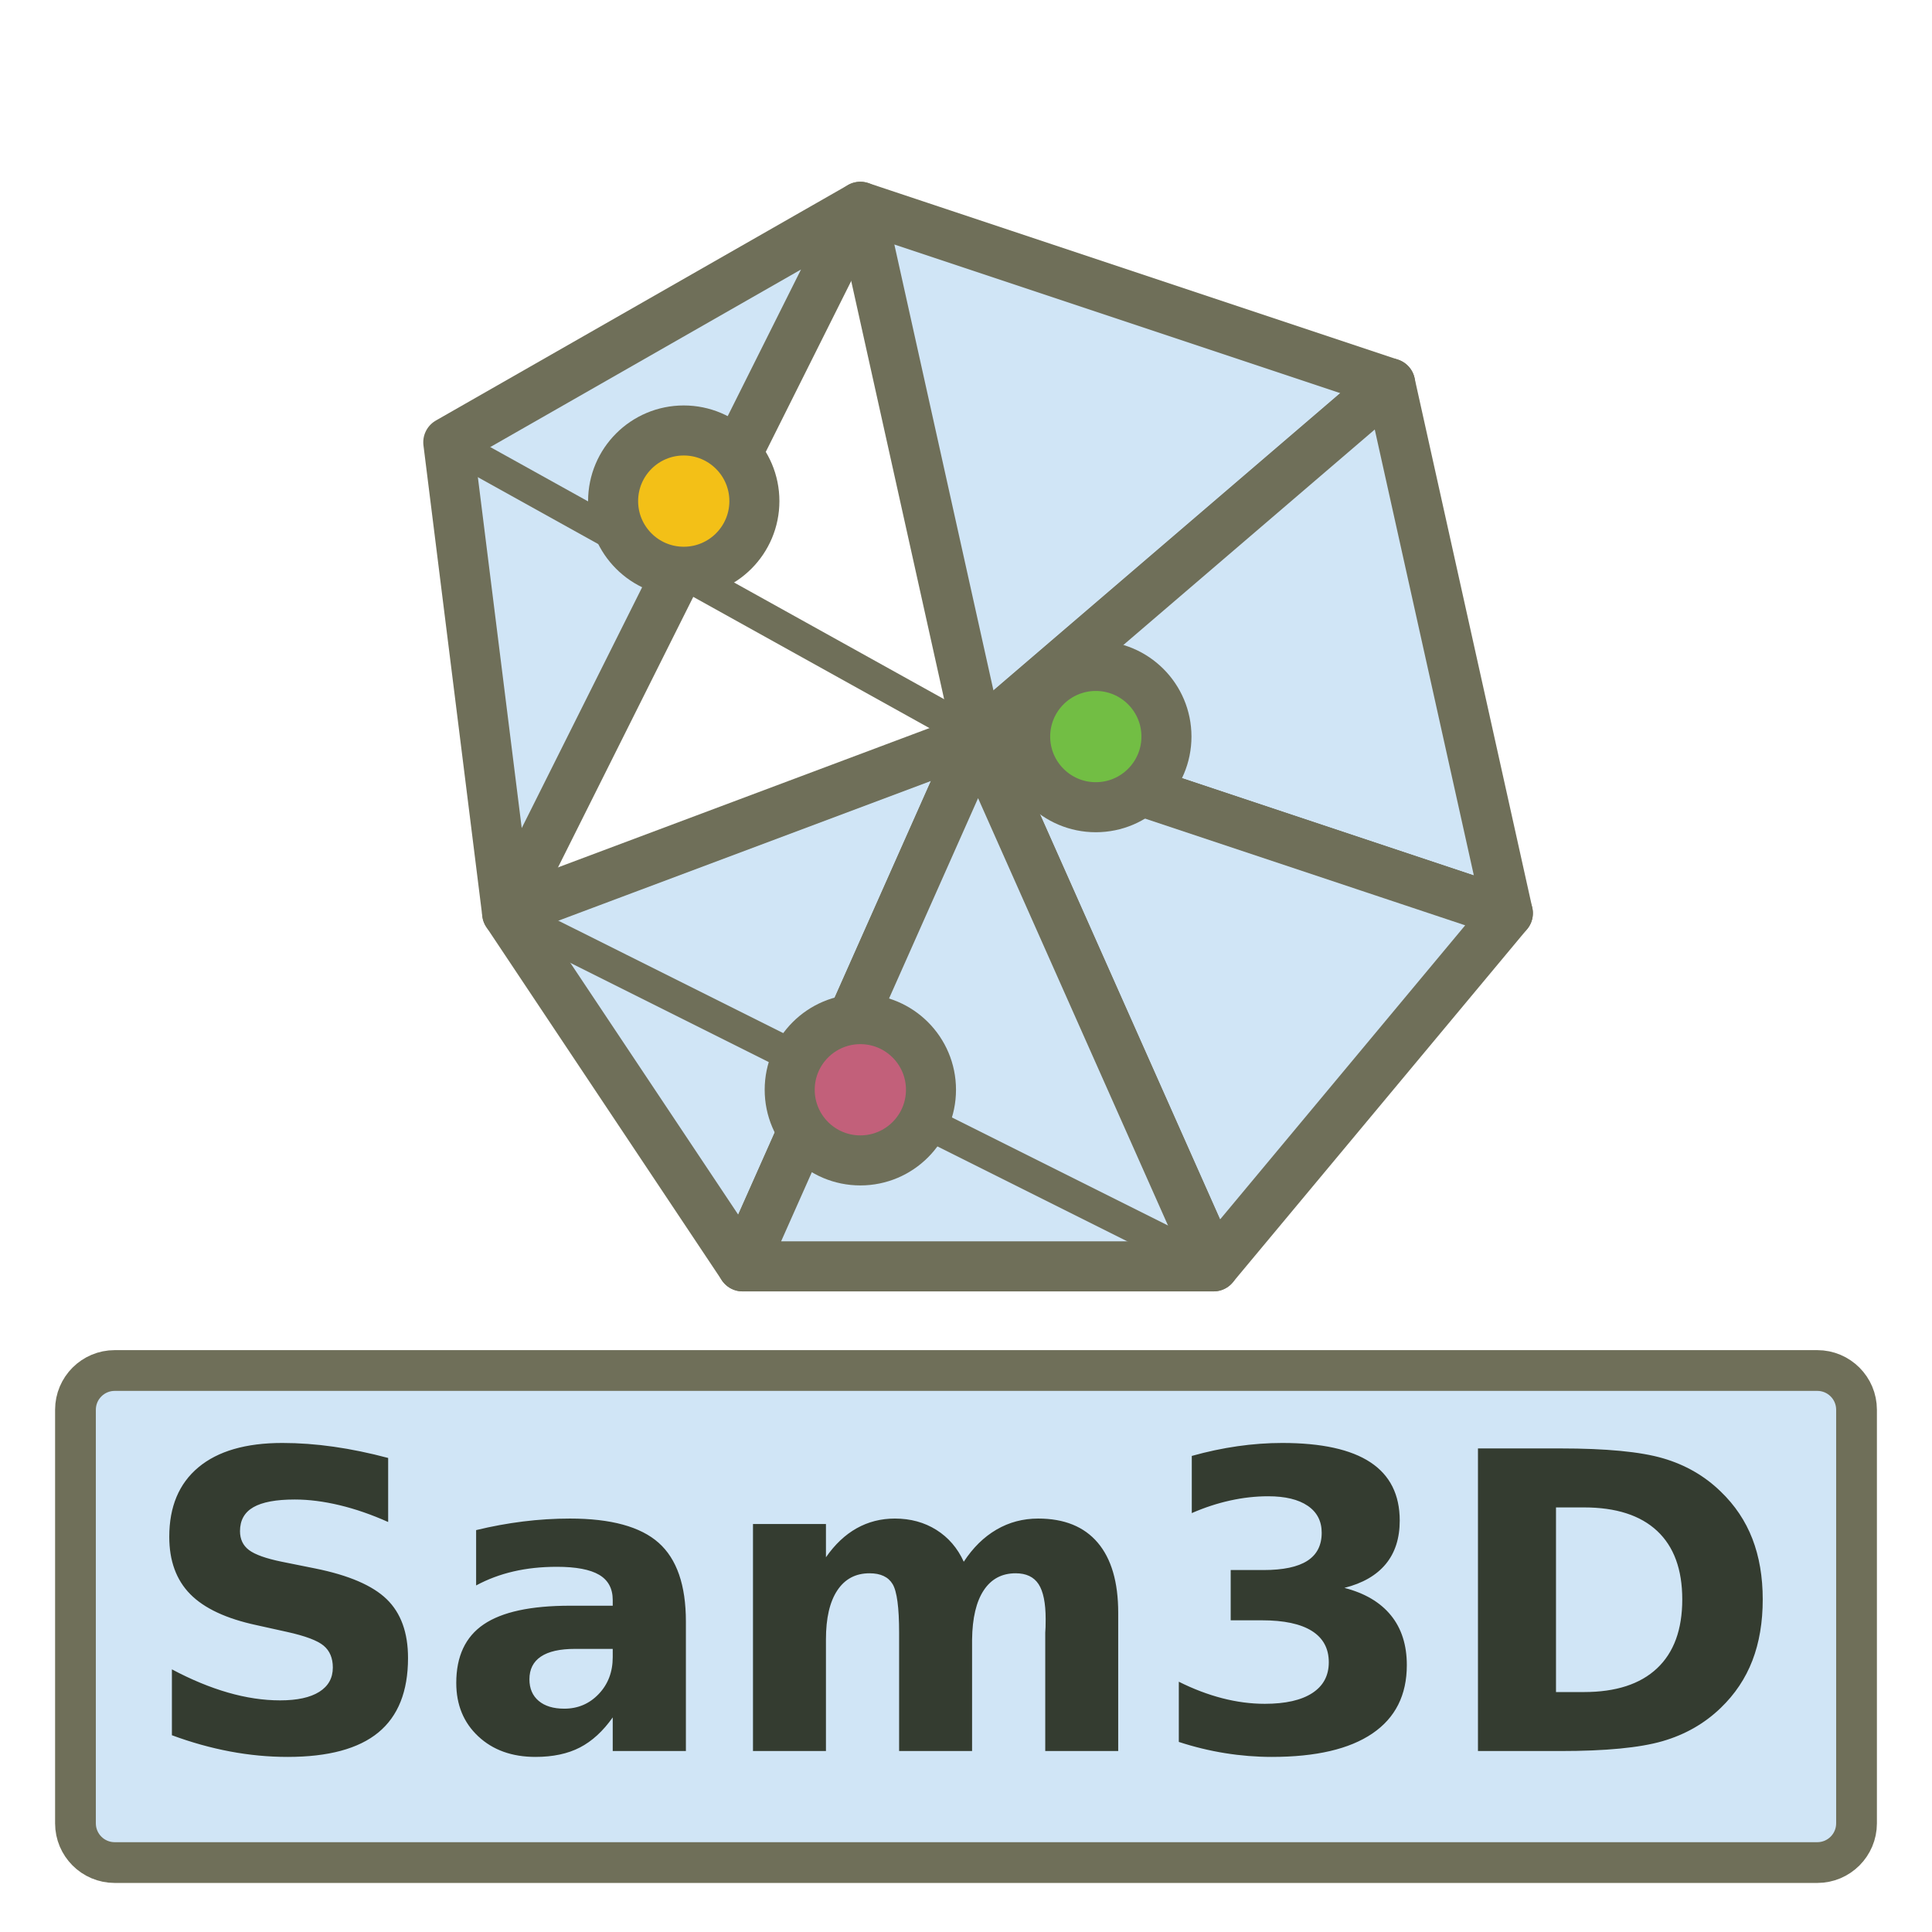
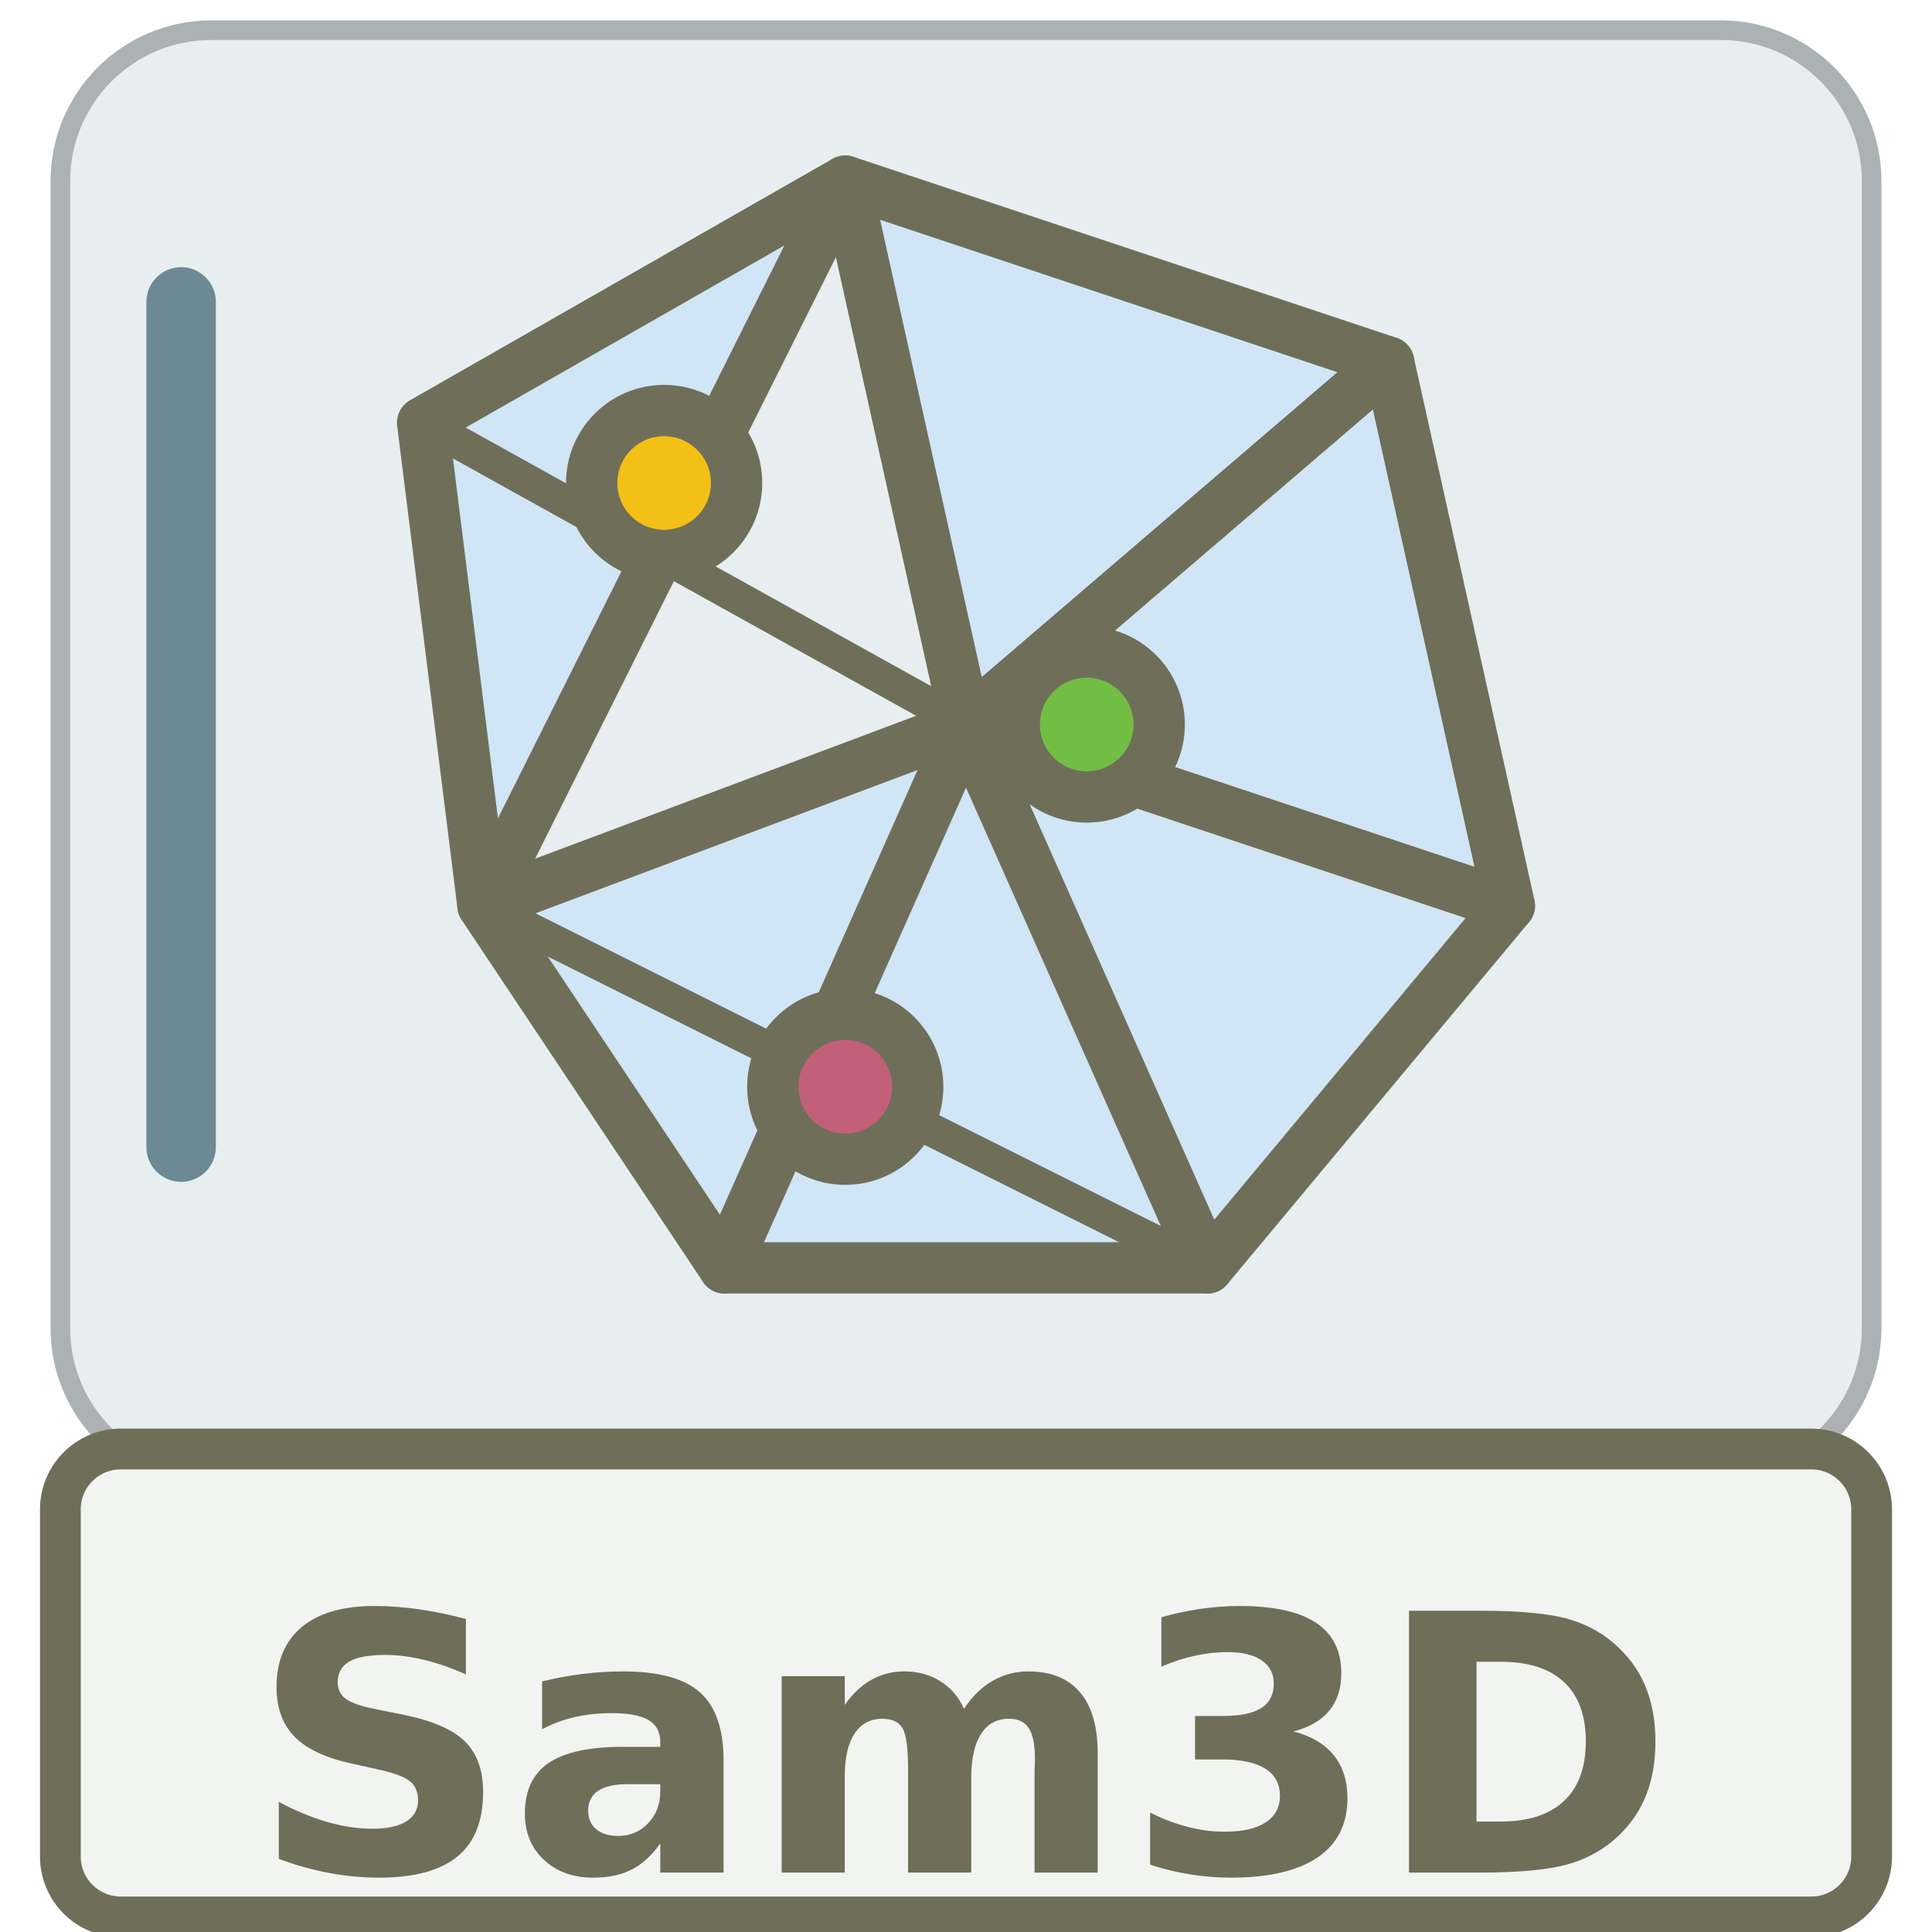
<svg xmlns="http://www.w3.org/2000/svg" width="128" height="128" viewBox="0 0 64 64" stroke="#6F6F59" stroke-width="1.35" stroke-linecap="round" stroke-linejoin="round">
-   <g stroke-width=".85" transform="translate(9 1) scale(1.95)">
+   <rect x="2" y="1" width="60" height="48" rx="5" fill="#E7EEF0" stroke="#ABB2B3" stroke-width=".65" />
+   <path d="M 6 10 V 38" stroke="#6D8A94" stroke-width="2.3" stroke-linecap="round" />
+   <g data-feature="shape" transform="translate(8 0) scale(2)" stroke-width=".85">
    <path d="M 3 7 L 10 3 L 4 15 Z" fill="#D0E5F6" stroke="#6F6F59" />
    <path d="M 10 3 L 19 6 L 12 12 Z" fill="#D0E5F6" stroke="#6F6F59" />
    <path d="M 19 6 L 21 15 L 12 12 Z" fill="#D0E5F6" stroke="#6F6F59" />
    <path d="M 4 15 L 12 12 L 8 21 Z" fill="#D0E5F6" stroke="#6F6F59" />
    <path d="M 12 12 L 21 15 L 16 21 Z" fill="#D0E5F6" stroke="#6F6F59" />
    <path d="M 8 21 L 12 12 L 16 21 Z" fill="#D0E5F6" stroke="#6F6F59" />
    <path d="M 3 7 L 10 3 L 19 6 L 21 15 L 16 21 L 8 21 L 4 15 Z M 3 7 L 12 12 L 19 6 M 12 12 L 21 15 M 12 12 L 8 21 M 4 15 L 16 21" fill="none" stroke-width="0.55" />
    <circle cx="7" cy="8" r="1.2" fill="#F3C017" stroke="#6F6F59" />
    <circle cx="14" cy="12" r="1.2" fill="#72BE44" stroke="#6F6F59" />
    <circle cx="10" cy="18" r="1.2" fill="#C2607A" stroke="#6F6F59" />
  </g>
-   <rect x="2.5" y="45.4" width="59" height="16.3" rx="1.3" fill="#D0E5F6" stroke="#6F6F59" />
+   <rect x="2" y="48" width="60" height="15.5" rx="2" fill="#F2F4F2" />
  <g data-plugin-name="SAM3D" data-name-lines="1">
-     <path data-label="Sam3D" d="M1227 -1446V-1130Q1104 -1185 987.0 -1213.0Q870 -1241 766 -1241Q628 -1241 562.0 -1203.0Q496 -1165 496 -1085Q496 -1025 540.5 -991.5Q585 -958 702 -934L866 -901Q1115 -851 1220.0 -749.0Q1325 -647 1325 -459Q1325 -212 1178.5 -91.5Q1032 29 731 29Q589 29 446.0 2.0Q303 -25 160 -78V-403Q303 -327 436.5 -288.5Q570 -250 694 -250Q820 -250 887.0 -292.0Q954 -334 954 -412Q954 -482 908.5 -520.0Q863 -558 727 -588L578 -621Q354 -669 250.5 -774.0Q147 -879 147 -1057Q147 -1280 291.0 -1400.0Q435 -1520 705 -1520Q828 -1520 958.0 -1501.5Q1088 -1483 1227 -1446ZM2149 -504Q2037 -504 1980.5 -466.0Q1924 -428 1924 -354Q1924 -286 1969.5 -247.5Q2015 -209 2096 -209Q2197 -209 2266.0 -281.5Q2335 -354 2335 -463V-504ZM2696 -639V0H2335V-166Q2263 -64 2173.0 -17.5Q2083 29 1954 29Q1780 29 1671.5 -72.5Q1563 -174 1563 -336Q1563 -533 1698.5 -625.0Q1834 -717 2124 -717H2335V-745Q2335 -830 2268.0 -869.5Q2201 -909 2059 -909Q1944 -909 1845.0 -886.0Q1746 -863 1661 -817V-1090Q1776 -1118 1892.0 -1132.5Q2008 -1147 2124 -1147Q2427 -1147 2561.5 -1027.5Q2696 -908 2696 -639ZM4067 -934Q4135 -1038 4228.5 -1092.5Q4322 -1147 4434 -1147Q4627 -1147 4728.0 -1028.0Q4829 -909 4829 -682V0H4469V-584Q4470 -597 4470.5 -611.0Q4471 -625 4471 -651Q4471 -770 4436.0 -823.5Q4401 -877 4323 -877Q4221 -877 4165.5 -793.0Q4110 -709 4108 -550V0H3748V-584Q3748 -770 3716.0 -823.5Q3684 -877 3602 -877Q3499 -877 3443.0 -792.5Q3387 -708 3387 -551V0H3027V-1120H3387V-956Q3453 -1051 3538.5 -1099.0Q3624 -1147 3727 -1147Q3843 -1147 3932.0 -1091.0Q4021 -1035 4067 -934ZM5945 -805Q6096 -766 6174.5 -669.5Q6253 -573 6253 -424Q6253 -202 6083.0 -86.5Q5913 29 5587 29Q5472 29 5356.5 10.5Q5241 -8 5128 -45V-342Q5236 -288 5342.5 -260.5Q5449 -233 5552 -233Q5705 -233 5786.5 -286.0Q5868 -339 5868 -438Q5868 -540 5784.5 -592.5Q5701 -645 5538 -645H5384V-893H5546Q5691 -893 5762.0 -938.5Q5833 -984 5833 -1077Q5833 -1163 5764.0 -1210.0Q5695 -1257 5569 -1257Q5476 -1257 5381.0 -1236.0Q5286 -1215 5192 -1174V-1456Q5306 -1488 5418.0 -1504.0Q5530 -1520 5638 -1520Q5929 -1520 6073.5 -1424.5Q6218 -1329 6218 -1137Q6218 -1006 6149.0 -922.5Q6080 -839 5945 -805ZM6989 -1202V-291H7127Q7363 -291 7487.5 -408.0Q7612 -525 7612 -748Q7612 -970 7488.0 -1086.0Q7364 -1202 7127 -1202ZM6604 -1493H7010Q7350 -1493 7516.5 -1444.5Q7683 -1396 7802 -1280Q7907 -1179 7958.0 -1047.0Q8009 -915 8009 -748Q8009 -579 7958.0 -446.5Q7907 -314 7802 -213Q7682 -97 7514.0 -48.5Q7346 0 7010 0H6604Z" transform="translate(4.62027 58.00529) scale(0.006714)" fill="#343C30" stroke="none" />
+     <path data-label="Sam3D" d="M1227 -1446V-1130Q1104 -1185 987.0 -1213.0Q870 -1241 766 -1241Q628 -1241 562.0 -1203.0Q496 -1165 496 -1085Q496 -1025 540.5 -991.5Q585 -958 702 -934L866 -901Q1115 -851 1220.0 -749.0Q1325 -647 1325 -459Q1325 -212 1178.5 -91.5Q1032 29 731 29Q589 29 446.0 2.0Q303 -25 160 -78V-403Q303 -327 436.5 -288.5Q570 -250 694 -250Q820 -250 887.0 -292.0Q954 -334 954 -412Q954 -482 908.5 -520.0Q863 -558 727 -588L578 -621Q354 -669 250.5 -774.0Q147 -879 147 -1057Q147 -1280 291.0 -1400.0Q435 -1520 705 -1520Q828 -1520 958.0 -1501.5Q1088 -1483 1227 -1446ZM2149 -504Q2037 -504 1980.5 -466.0Q1924 -428 1924 -354Q1924 -286 1969.5 -247.5Q2015 -209 2096 -209Q2197 -209 2266.0 -281.5Q2335 -354 2335 -463V-504ZM2696 -639V0H2335V-166Q2263 -64 2173.0 -17.5Q2083 29 1954 29Q1780 29 1671.5 -72.5Q1563 -174 1563 -336Q1563 -533 1698.5 -625.0Q1834 -717 2124 -717H2335V-745Q2335 -830 2268.0 -869.5Q2201 -909 2059 -909Q1944 -909 1845.0 -886.0Q1746 -863 1661 -817V-1090Q1776 -1118 1892.0 -1132.5Q2008 -1147 2124 -1147Q2427 -1147 2561.5 -1027.5Q2696 -908 2696 -639ZM4067 -934Q4135 -1038 4228.5 -1092.5Q4322 -1147 4434 -1147Q4627 -1147 4728.0 -1028.0Q4829 -909 4829 -682V0H4469V-584Q4470 -597 4470.5 -611.0Q4471 -625 4471 -651Q4471 -770 4436.0 -823.5Q4401 -877 4323 -877Q4221 -877 4165.5 -793.0Q4110 -709 4108 -550V0H3748V-584Q3748 -770 3716.0 -823.5Q3684 -877 3602 -877Q3499 -877 3443.0 -792.5Q3387 -708 3387 -551V0H3027V-1120H3387V-956Q3453 -1051 3538.5 -1099.0Q3624 -1147 3727 -1147Q3843 -1147 3932.0 -1091.0Q4021 -1035 4067 -934ZM5945 -805Q6096 -766 6174.5 -669.5Q6253 -573 6253 -424Q6253 -202 6083.0 -86.5Q5913 29 5587 29Q5472 29 5356.5 10.5Q5241 -8 5128 -45V-342Q5236 -288 5342.5 -260.5Q5449 -233 5552 -233Q5705 -233 5786.5 -286.0Q5868 -339 5868 -438Q5868 -540 5784.5 -592.5Q5701 -645 5538 -645H5384V-893H5546Q5691 -893 5762.0 -938.5Q5833 -984 5833 -1077Q5833 -1163 5764.0 -1210.0Q5695 -1257 5569 -1257Q5476 -1257 5381.0 -1236.0Q5286 -1215 5192 -1174V-1456Q5306 -1488 5418.0 -1504.0Q5530 -1520 5638 -1520Q5929 -1520 6073.5 -1424.5Q6218 -1329 6218 -1137Q6218 -1006 6149.0 -922.5Q6080 -839 5945 -805ZM6989 -1202V-291H7127Q7363 -291 7487.5 -408.0Q7612 -525 7612 -748Q7612 -970 7488.0 -1086.0Q7364 -1202 7127 -1202ZM6604 -1493H7010Q7350 -1493 7516.5 -1444.5Q7683 -1396 7802 -1280Q7907 -1179 7958.0 -1047.0Q8009 -915 8009 -748Q8009 -579 7958.0 -446.5Q7907 -314 7802 -213Q7682 -97 7514.0 -48.5Q7346 0 7010 0H6604Z" transform="translate(8.306 62.0315) scale(0.00581)" fill="#6F6F59" stroke="none" />
  </g>
</svg>
